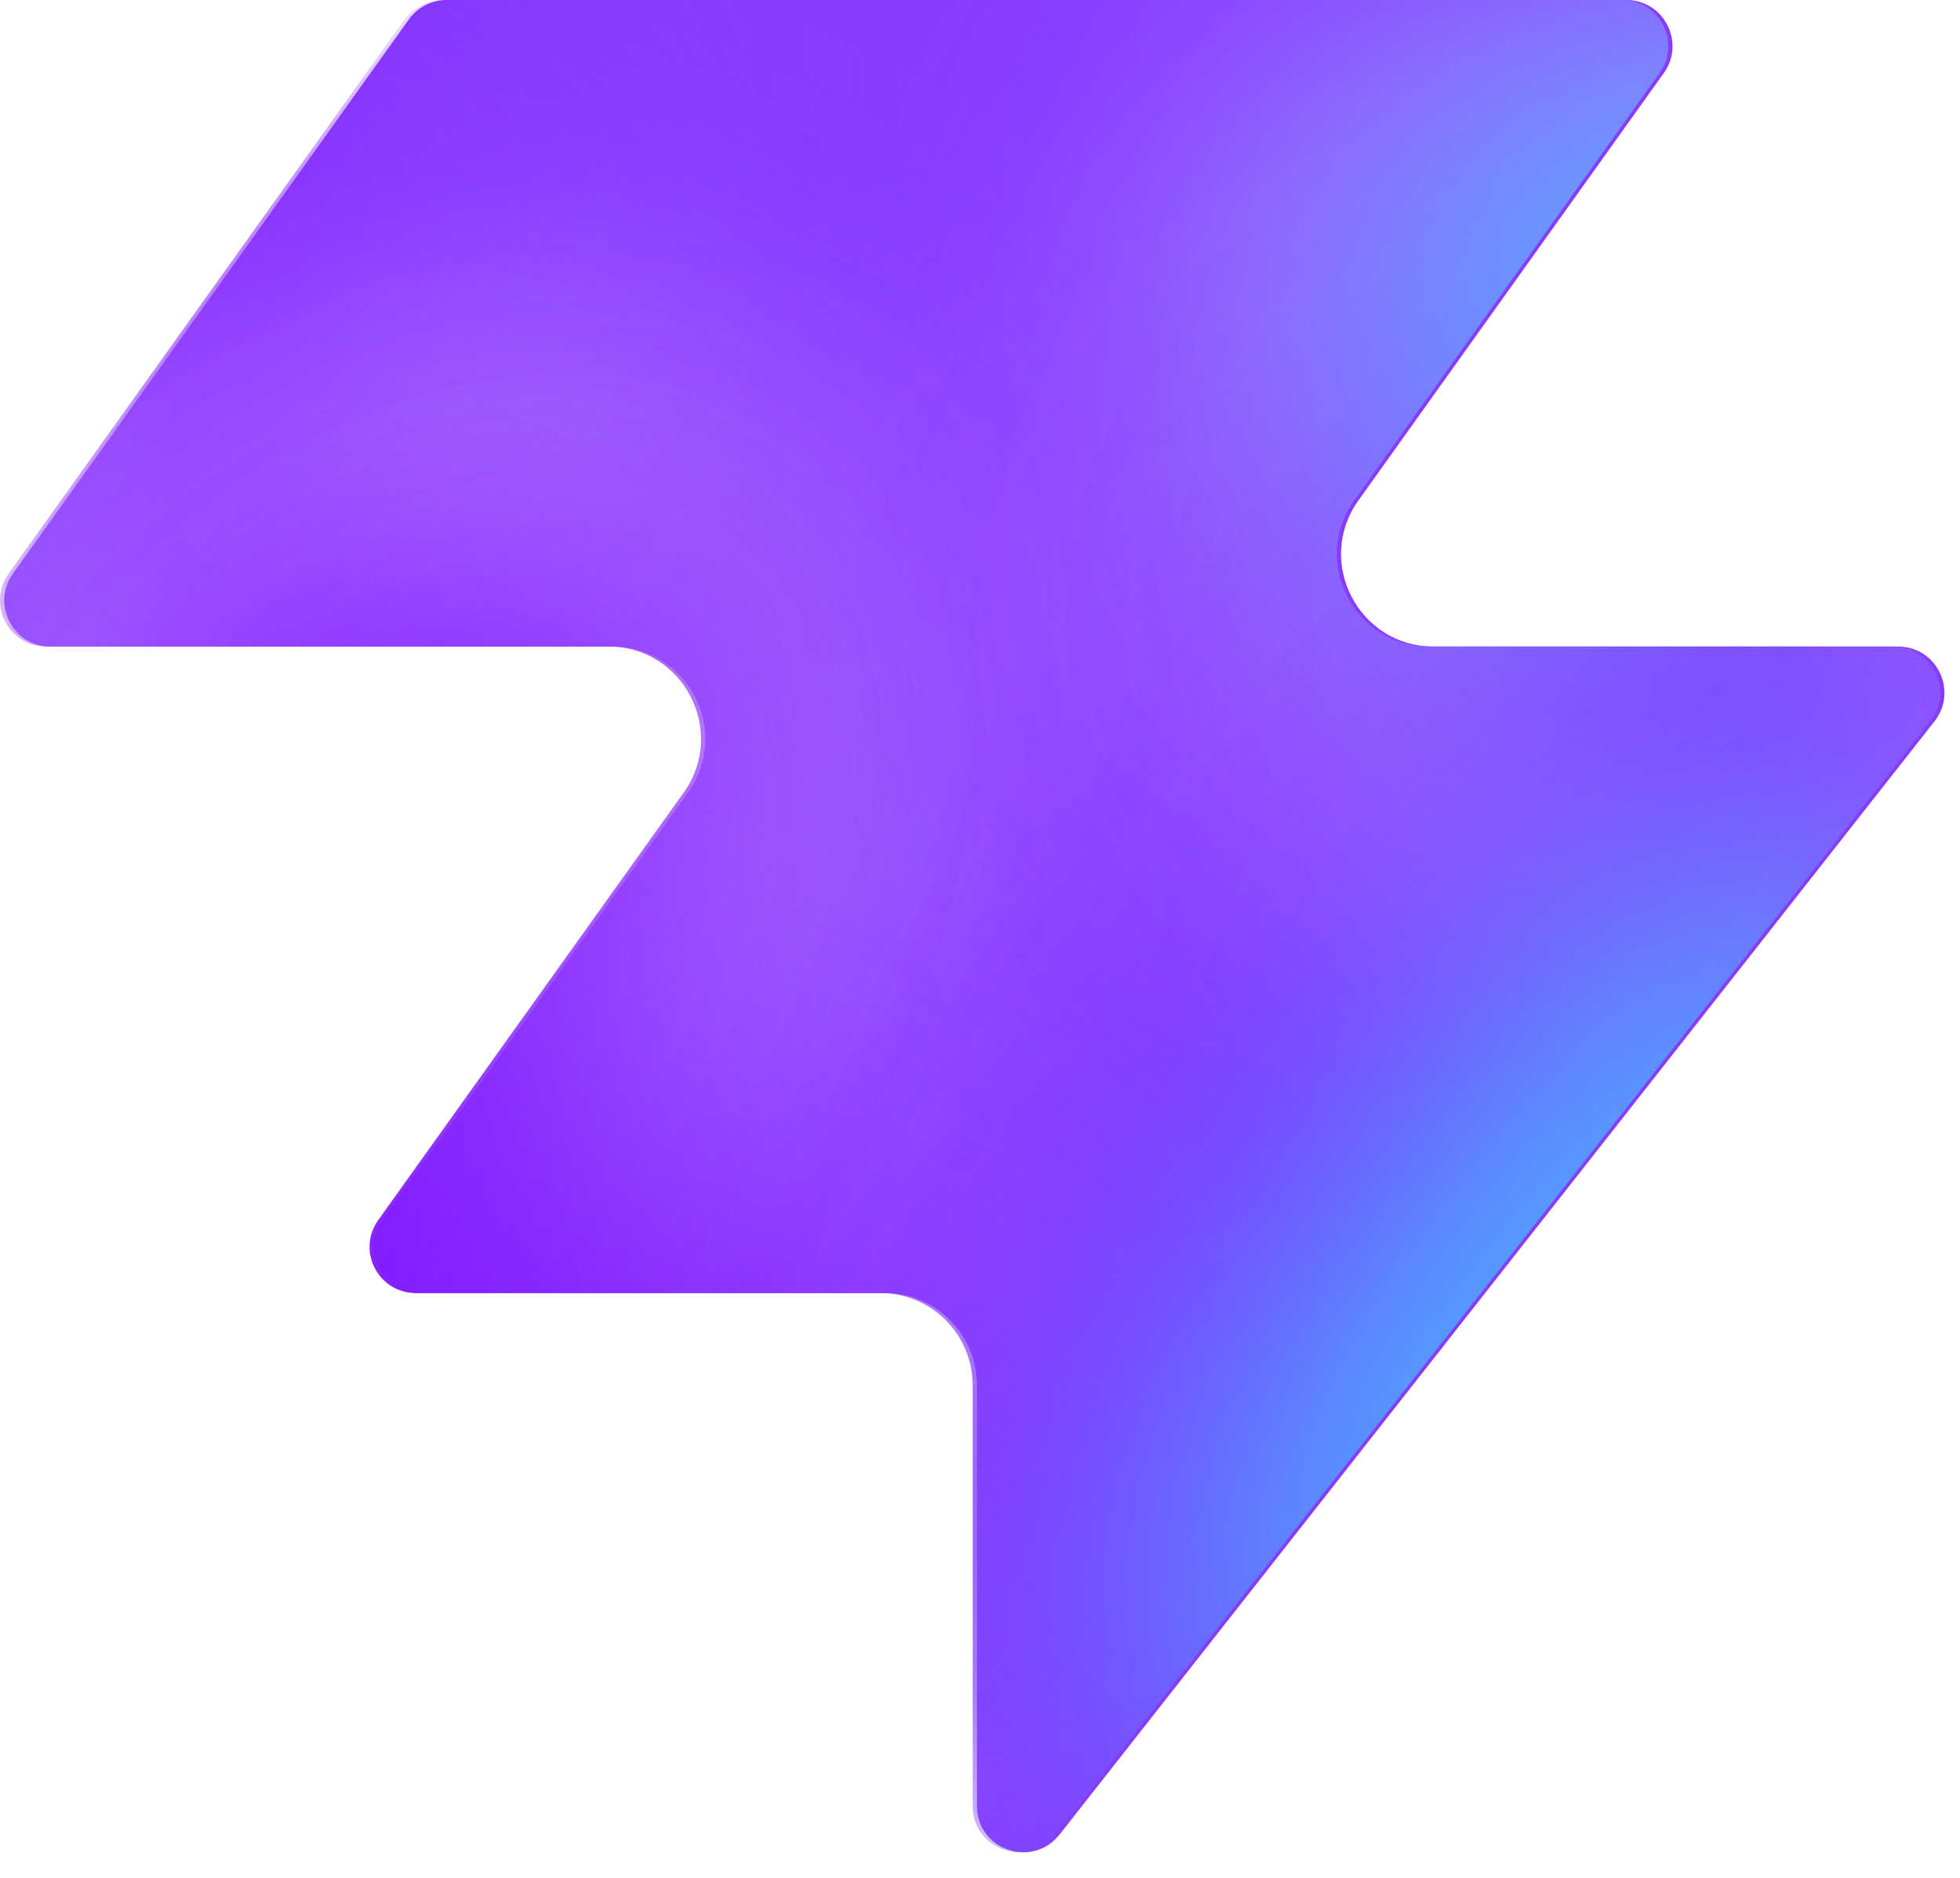
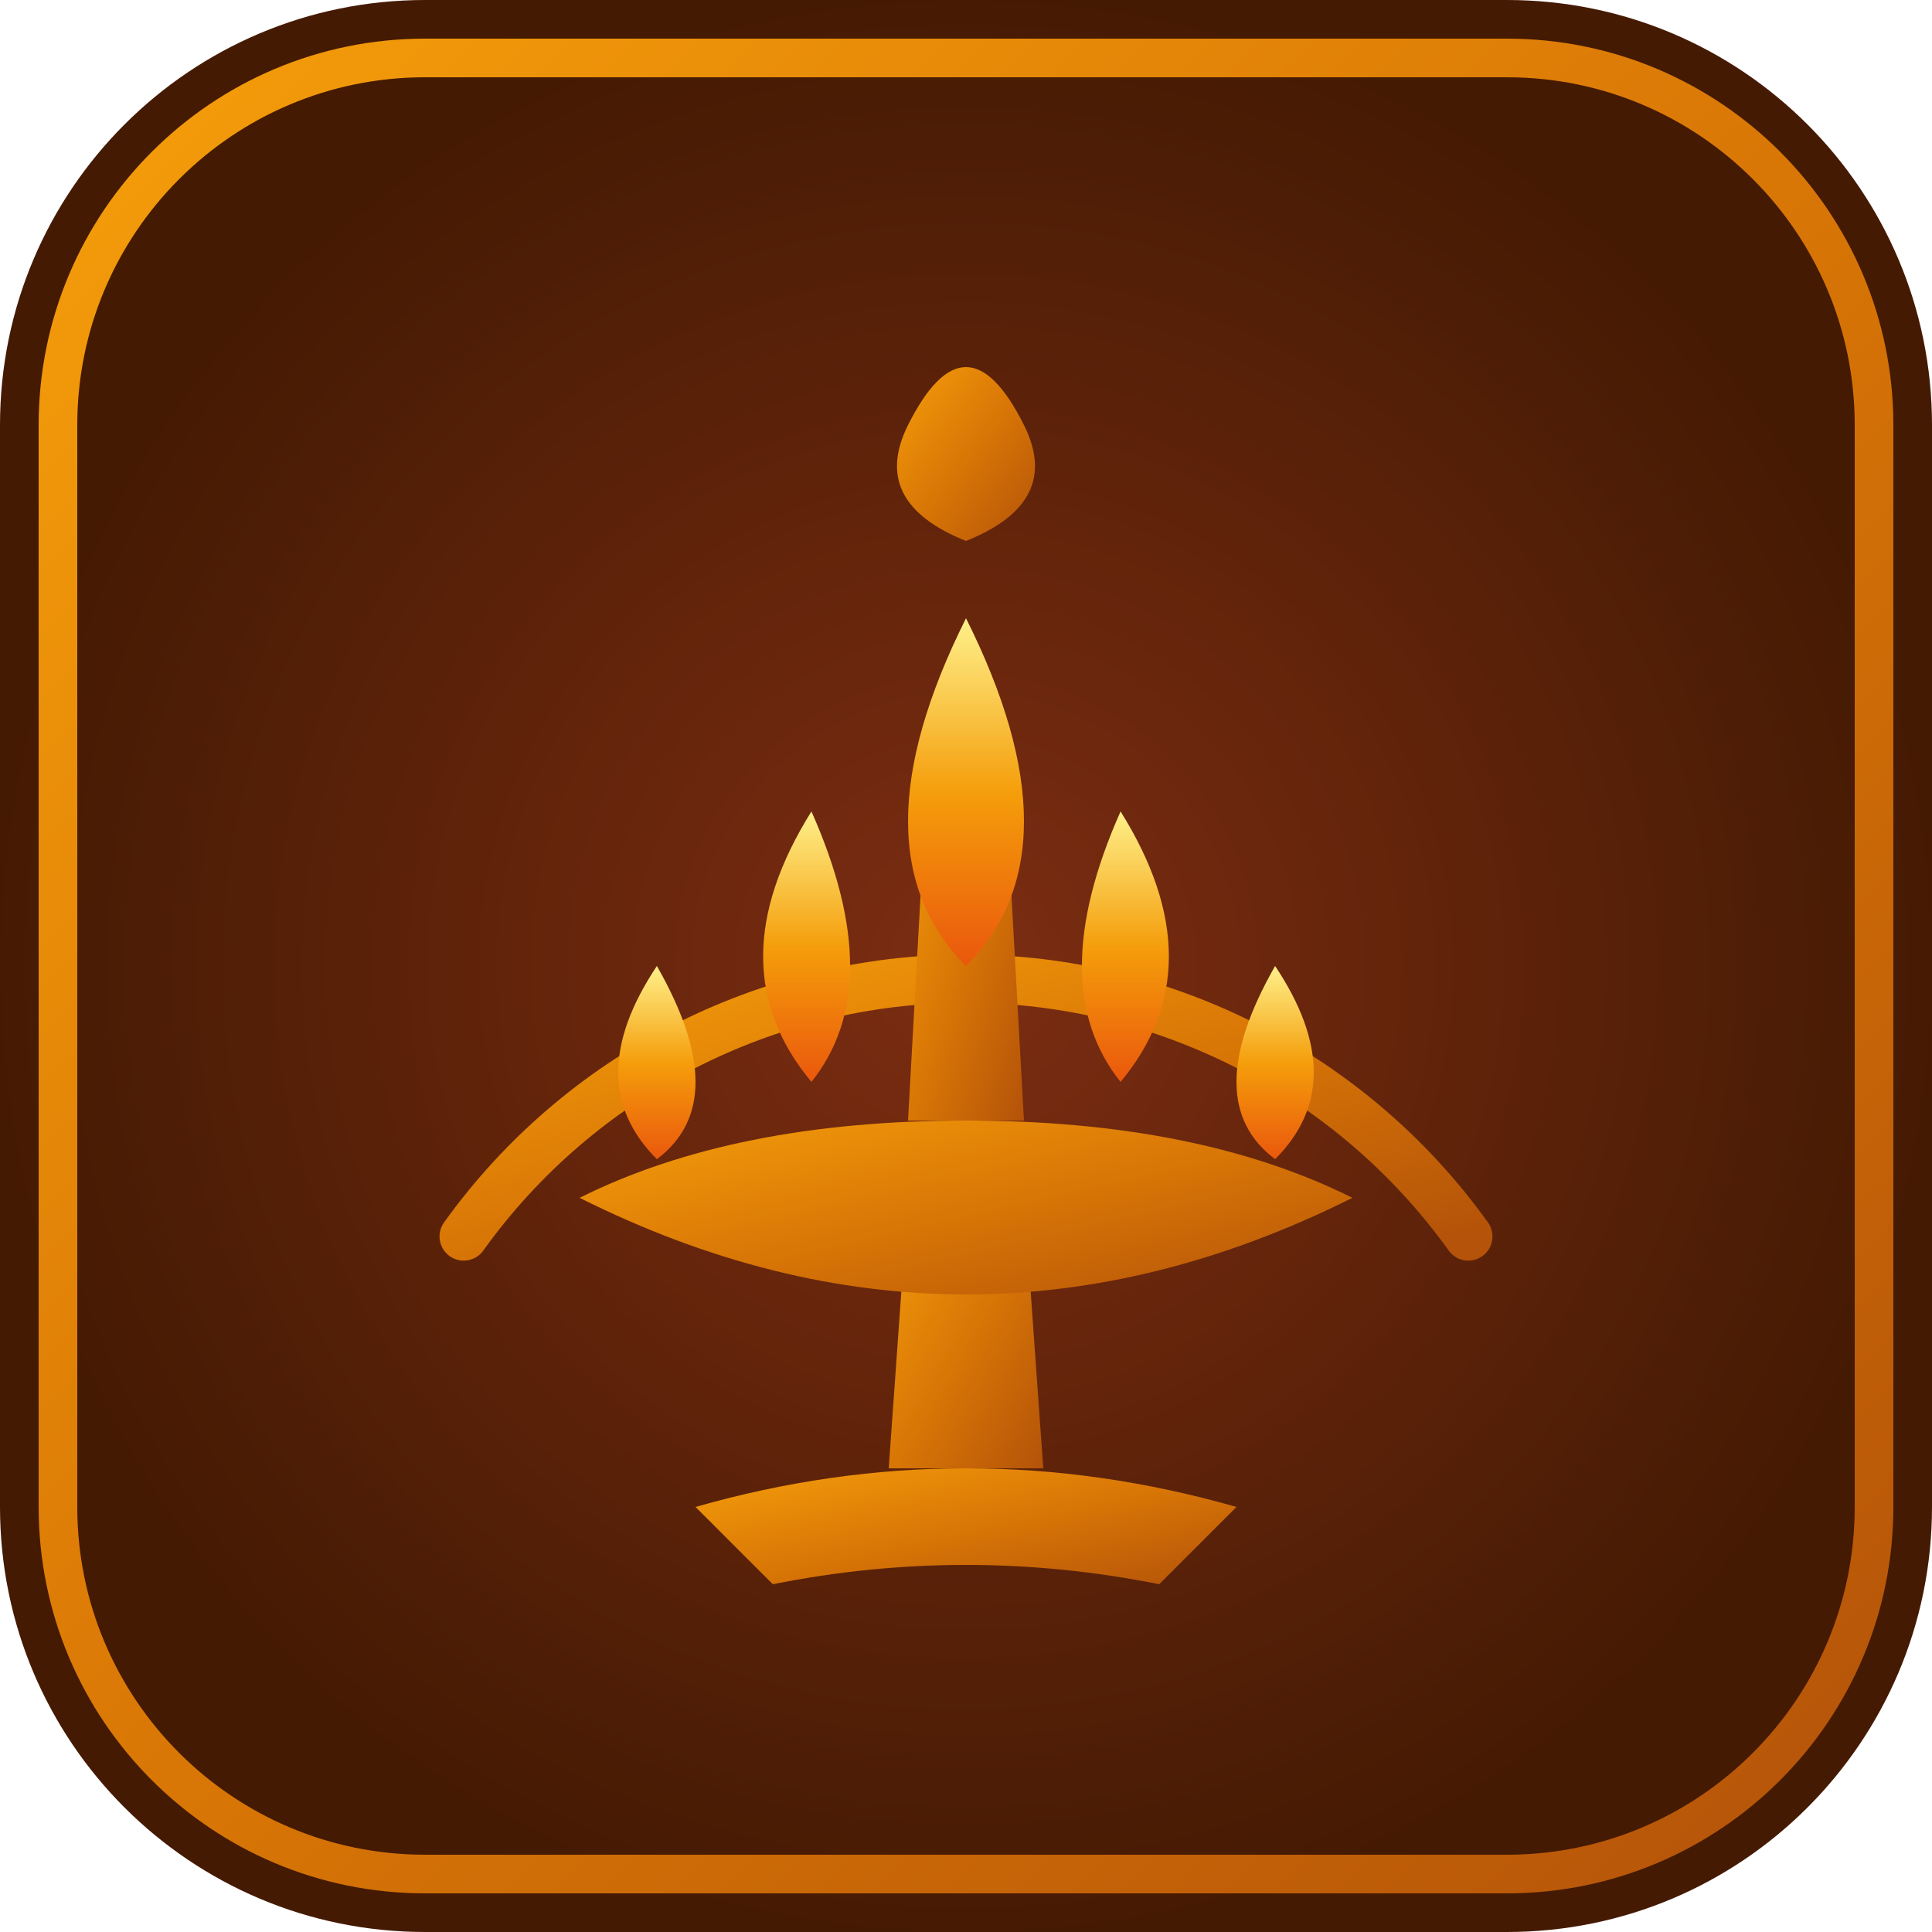
- <svg xmlns="http://www.w3.org/2000/svg" width="48" height="46" fill="none" viewBox="0 0 48 46">
-   <path fill="#863bff" d="M25.946 44.938c-.664.845-2.021.375-2.021-.698V33.937a2.26 2.26 0 0 0-2.262-2.262H10.287c-.92 0-1.456-1.04-.92-1.788l7.48-10.471c1.07-1.497 0-3.578-1.842-3.578H1.237c-.92 0-1.456-1.04-.92-1.788L10.013.474c.214-.297.556-.474.92-.474h28.894c.92 0 1.456 1.04.92 1.788l-7.48 10.471c-1.07 1.498 0 3.579 1.842 3.579h11.377c.943 0 1.473 1.088.89 1.83L25.947 44.94z" style="fill:#863bff;fill:color(display-p3 .525 .23 1);fill-opacity:1" />
-   <mask id="a" width="48" height="46" x="0" y="0" maskUnits="userSpaceOnUse" style="mask-type:alpha">
-     <path fill="#000" d="M25.842 44.938c-.664.844-2.021.375-2.021-.698V33.937a2.26 2.26 0 0 0-2.262-2.262H10.183c-.92 0-1.456-1.04-.92-1.788l7.48-10.471c1.07-1.498 0-3.579-1.842-3.579H1.133c-.92 0-1.456-1.04-.92-1.787L9.91.473c.214-.297.556-.474.92-.474h28.894c.92 0 1.456 1.04.92 1.788l-7.48 10.471c-1.07 1.498 0 3.578 1.842 3.578h11.377c.943 0 1.473 1.088.89 1.832L25.843 44.94z" style="fill:#000;fill-opacity:1" />
-   </mask>
-   <g mask="url(#a)">
-     <g filter="url(#b)">
-       <ellipse cx="5.508" cy="14.704" fill="#ede6ff" rx="5.508" ry="14.704" style="fill:#ede6ff;fill:color(display-p3 .927 .903 1);fill-opacity:1" transform="matrix(.00324 1 1 -.00324 -4.47 31.516)" />
-     </g>
-     <g filter="url(#c)">
-       <ellipse cx="10.399" cy="29.851" fill="#ede6ff" rx="10.399" ry="29.851" style="fill:#ede6ff;fill:color(display-p3 .927 .903 1);fill-opacity:1" transform="matrix(.00324 1 1 -.00324 -39.328 7.883)" />
-     </g>
-     <g filter="url(#d)">
-       <ellipse cx="5.508" cy="30.487" fill="#7e14ff" rx="5.508" ry="30.487" style="fill:#7e14ff;fill:color(display-p3 .492 .077 1);fill-opacity:1" transform="rotate(89.814 -25.913 -14.639)scale(1 -1)" />
-     </g>
-     <g filter="url(#e)">
-       <ellipse cx="5.508" cy="30.599" fill="#7e14ff" rx="5.508" ry="30.599" style="fill:#7e14ff;fill:color(display-p3 .492 .077 1);fill-opacity:1" transform="rotate(89.814 -32.644 -3.334)scale(1 -1)" />
-     </g>
-     <g filter="url(#f)">
-       <ellipse cx="5.508" cy="30.599" fill="#7e14ff" rx="5.508" ry="30.599" style="fill:#7e14ff;fill:color(display-p3 .492 .077 1);fill-opacity:1" transform="matrix(.00324 1 1 -.00324 -34.34 30.47)" />
-     </g>
-     <g filter="url(#g)">
-       <ellipse cx="14.072" cy="22.078" fill="#ede6ff" rx="14.072" ry="22.078" style="fill:#ede6ff;fill:color(display-p3 .927 .903 1);fill-opacity:1" transform="rotate(93.35 24.506 48.493)scale(-1 1)" />
-     </g>
-     <g filter="url(#h)">
-       <ellipse cx="3.47" cy="21.501" fill="#7e14ff" rx="3.47" ry="21.501" style="fill:#7e14ff;fill:color(display-p3 .492 .077 1);fill-opacity:1" transform="rotate(89.009 28.708 47.59)scale(-1 1)" />
-     </g>
-     <g filter="url(#i)">
-       <ellipse cx="3.47" cy="21.501" fill="#7e14ff" rx="3.47" ry="21.501" style="fill:#7e14ff;fill:color(display-p3 .492 .077 1);fill-opacity:1" transform="rotate(89.009 28.708 47.59)scale(-1 1)" />
-     </g>
-     <g filter="url(#j)">
-       <ellipse cx=".387" cy="8.972" fill="#7e14ff" rx="4.407" ry="29.108" style="fill:#7e14ff;fill:color(display-p3 .492 .077 1);fill-opacity:1" transform="rotate(39.51 .387 8.972)" />
-     </g>
-     <g filter="url(#k)">
-       <ellipse cx="47.523" cy="-6.092" fill="#7e14ff" rx="4.407" ry="29.108" style="fill:#7e14ff;fill:color(display-p3 .492 .077 1);fill-opacity:1" transform="rotate(37.892 47.523 -6.092)" />
-     </g>
-     <g filter="url(#l)">
-       <ellipse cx="41.412" cy="6.333" fill="#47bfff" rx="5.971" ry="9.665" style="fill:#47bfff;fill:color(display-p3 .28 .748 1);fill-opacity:1" transform="rotate(37.892 41.412 6.333)" />
-     </g>
-     <g filter="url(#m)">
-       <ellipse cx="-1.879" cy="38.332" fill="#7e14ff" rx="4.407" ry="29.108" style="fill:#7e14ff;fill:color(display-p3 .492 .077 1);fill-opacity:1" transform="rotate(37.892 -1.88 38.332)" />
-     </g>
-     <g filter="url(#n)">
-       <ellipse cx="-1.879" cy="38.332" fill="#7e14ff" rx="4.407" ry="29.108" style="fill:#7e14ff;fill:color(display-p3 .492 .077 1);fill-opacity:1" transform="rotate(37.892 -1.88 38.332)" />
-     </g>
-     <g filter="url(#o)">
-       <ellipse cx="35.651" cy="29.907" fill="#7e14ff" rx="4.407" ry="29.108" style="fill:#7e14ff;fill:color(display-p3 .492 .077 1);fill-opacity:1" transform="rotate(37.892 35.651 29.907)" />
-     </g>
-     <g filter="url(#p)">
-       <ellipse cx="38.418" cy="32.4" fill="#47bfff" rx="5.971" ry="15.297" style="fill:#47bfff;fill:color(display-p3 .28 .748 1);fill-opacity:1" transform="rotate(37.892 38.418 32.4)" />
-     </g>
-   </g>
+ <svg xmlns="http://www.w3.org/2000/svg" viewBox="0 0 100 100" width="100%" height="100%">
  <defs>
-     <filter id="b" width="60.045" height="41.654" x="-19.77" y="16.149" color-interpolation-filters="sRGB" filterUnits="userSpaceOnUse">
-       <feFlood flood-opacity="0" result="BackgroundImageFix" />
-       <feBlend in="SourceGraphic" in2="BackgroundImageFix" result="shape" />
-       <feGaussianBlur result="effect1_foregroundBlur_2002_17158" stdDeviation="7.659" />
-     </filter>
-     <filter id="c" width="90.34" height="51.437" x="-54.613" y="-7.533" color-interpolation-filters="sRGB" filterUnits="userSpaceOnUse">
-       <feFlood flood-opacity="0" result="BackgroundImageFix" />
-       <feBlend in="SourceGraphic" in2="BackgroundImageFix" result="shape" />
-       <feGaussianBlur result="effect1_foregroundBlur_2002_17158" stdDeviation="7.659" />
-     </filter>
-     <filter id="d" width="79.355" height="29.4" x="-49.64" y="2.03" color-interpolation-filters="sRGB" filterUnits="userSpaceOnUse">
-       <feFlood flood-opacity="0" result="BackgroundImageFix" />
-       <feBlend in="SourceGraphic" in2="BackgroundImageFix" result="shape" />
-       <feGaussianBlur result="effect1_foregroundBlur_2002_17158" stdDeviation="4.596" />
-     </filter>
-     <filter id="e" width="79.579" height="29.4" x="-45.045" y="20.029" color-interpolation-filters="sRGB" filterUnits="userSpaceOnUse">
-       <feFlood flood-opacity="0" result="BackgroundImageFix" />
-       <feBlend in="SourceGraphic" in2="BackgroundImageFix" result="shape" />
-       <feGaussianBlur result="effect1_foregroundBlur_2002_17158" stdDeviation="4.596" />
-     </filter>
-     <filter id="f" width="79.579" height="29.4" x="-43.513" y="21.178" color-interpolation-filters="sRGB" filterUnits="userSpaceOnUse">
-       <feFlood flood-opacity="0" result="BackgroundImageFix" />
-       <feBlend in="SourceGraphic" in2="BackgroundImageFix" result="shape" />
-       <feGaussianBlur result="effect1_foregroundBlur_2002_17158" stdDeviation="4.596" />
-     </filter>
-     <filter id="g" width="74.749" height="58.852" x="15.756" y="-17.901" color-interpolation-filters="sRGB" filterUnits="userSpaceOnUse">
-       <feFlood flood-opacity="0" result="BackgroundImageFix" />
-       <feBlend in="SourceGraphic" in2="BackgroundImageFix" result="shape" />
-       <feGaussianBlur result="effect1_foregroundBlur_2002_17158" stdDeviation="7.659" />
-     </filter>
-     <filter id="h" width="61.377" height="25.362" x="23.548" y="2.284" color-interpolation-filters="sRGB" filterUnits="userSpaceOnUse">
-       <feFlood flood-opacity="0" result="BackgroundImageFix" />
-       <feBlend in="SourceGraphic" in2="BackgroundImageFix" result="shape" />
-       <feGaussianBlur result="effect1_foregroundBlur_2002_17158" stdDeviation="4.596" />
-     </filter>
-     <filter id="i" width="61.377" height="25.362" x="23.548" y="2.284" color-interpolation-filters="sRGB" filterUnits="userSpaceOnUse">
-       <feFlood flood-opacity="0" result="BackgroundImageFix" />
-       <feBlend in="SourceGraphic" in2="BackgroundImageFix" result="shape" />
-       <feGaussianBlur result="effect1_foregroundBlur_2002_17158" stdDeviation="4.596" />
-     </filter>
-     <filter id="j" width="56.045" height="63.649" x="-27.636" y="-22.853" color-interpolation-filters="sRGB" filterUnits="userSpaceOnUse">
-       <feFlood flood-opacity="0" result="BackgroundImageFix" />
-       <feBlend in="SourceGraphic" in2="BackgroundImageFix" result="shape" />
-       <feGaussianBlur result="effect1_foregroundBlur_2002_17158" stdDeviation="4.596" />
-     </filter>
-     <filter id="k" width="54.814" height="64.646" x="20.116" y="-38.415" color-interpolation-filters="sRGB" filterUnits="userSpaceOnUse">
-       <feFlood flood-opacity="0" result="BackgroundImageFix" />
-       <feBlend in="SourceGraphic" in2="BackgroundImageFix" result="shape" />
-       <feGaussianBlur result="effect1_foregroundBlur_2002_17158" stdDeviation="4.596" />
-     </filter>
-     <filter id="l" width="33.541" height="35.313" x="24.641" y="-11.323" color-interpolation-filters="sRGB" filterUnits="userSpaceOnUse">
-       <feFlood flood-opacity="0" result="BackgroundImageFix" />
-       <feBlend in="SourceGraphic" in2="BackgroundImageFix" result="shape" />
-       <feGaussianBlur result="effect1_foregroundBlur_2002_17158" stdDeviation="4.596" />
-     </filter>
-     <filter id="m" width="54.814" height="64.646" x="-29.286" y="6.009" color-interpolation-filters="sRGB" filterUnits="userSpaceOnUse">
-       <feFlood flood-opacity="0" result="BackgroundImageFix" />
-       <feBlend in="SourceGraphic" in2="BackgroundImageFix" result="shape" />
-       <feGaussianBlur result="effect1_foregroundBlur_2002_17158" stdDeviation="4.596" />
-     </filter>
-     <filter id="n" width="54.814" height="64.646" x="-29.286" y="6.009" color-interpolation-filters="sRGB" filterUnits="userSpaceOnUse">
-       <feFlood flood-opacity="0" result="BackgroundImageFix" />
-       <feBlend in="SourceGraphic" in2="BackgroundImageFix" result="shape" />
-       <feGaussianBlur result="effect1_foregroundBlur_2002_17158" stdDeviation="4.596" />
-     </filter>
-     <filter id="o" width="54.814" height="64.646" x="8.244" y="-2.416" color-interpolation-filters="sRGB" filterUnits="userSpaceOnUse">
-       <feFlood flood-opacity="0" result="BackgroundImageFix" />
-       <feBlend in="SourceGraphic" in2="BackgroundImageFix" result="shape" />
-       <feGaussianBlur result="effect1_foregroundBlur_2002_17158" stdDeviation="4.596" />
-     </filter>
-     <filter id="p" width="39.409" height="43.623" x="18.713" y="10.588" color-interpolation-filters="sRGB" filterUnits="userSpaceOnUse">
-       <feFlood flood-opacity="0" result="BackgroundImageFix" />
-       <feBlend in="SourceGraphic" in2="BackgroundImageFix" result="shape" />
-       <feGaussianBlur result="effect1_foregroundBlur_2002_17158" stdDeviation="4.596" />
-     </filter>
+     <linearGradient id="favGold" x1="0%" y1="0%" x2="100%" y2="100%">
+       <stop offset="0%" stop-color="#f59e0b" />
+       <stop offset="50%" stop-color="#d97706" />
+       <stop offset="100%" stop-color="#b45309" />
+     </linearGradient>
+     <linearGradient id="favFlame" x1="0%" y1="100%" x2="0%" y2="0%">
+       <stop offset="0%" stop-color="#ea580c" />
+       <stop offset="50%" stop-color="#f59e0b" />
+       <stop offset="100%" stop-color="#fef08a" />
+     </linearGradient>
+     <radialGradient id="favBg" cx="50%" cy="50%" r="50%">
+       <stop offset="0%" stop-color="#7c2d12" />
+       <stop offset="100%" stop-color="#451a03" />
+     </radialGradient>
  </defs>
+   <rect width="100" height="100" rx="22" fill="url(#favBg)" />
+   <rect x="3" y="3" width="94" height="94" rx="19" fill="none" stroke="url(#favGold)" stroke-width="2" />
+   <path d="M 24 64 A 32 32 0 0 1 76 64" fill="none" stroke="url(#favGold)" stroke-width="2.5" stroke-linecap="round" />
+   <path d="M 47 22 Q 50 16 53 22 Q 55 26 50 28 Q 45 26 47 22 Z" fill="url(#favGold)" />
+   <path d="M 36 78 Q 50 74 64 78 L 60 82 Q 50 80 40 82 Z" fill="url(#favGold)" />
+   <path d="M 47 62 L 46 76 L 54 76 L 53 62 Z" fill="url(#favGold)" />
+   <path d="M 30 62 Q 50 72 70 62 Q 62 58 50 58 Q 38 58 30 62 Z" fill="url(#favGold)" />
+   <path d="M 48 40 Q 50 36 52 40 L 53 58 L 47 58 Z" fill="url(#favGold)" />
+   <path d="M 50 32 Q 44 44 50 50 Q 56 44 50 32 Z" fill="url(#favFlame)" />
+   <path d="M 42 42 Q 37 50 42 56 Q 46 51 42 42 Z" fill="url(#favFlame)" />
+   <path d="M 58 42 Q 54 51 58 56 Q 63 50 58 42 Z" fill="url(#favFlame)" />
+   <path d="M 34 50 Q 30 56 34 60 Q 38 57 34 50 Z" fill="url(#favFlame)" />
+   <path d="M 66 50 Q 62 57 66 60 Q 70 56 66 50 Z" fill="url(#favFlame)" />
</svg>
